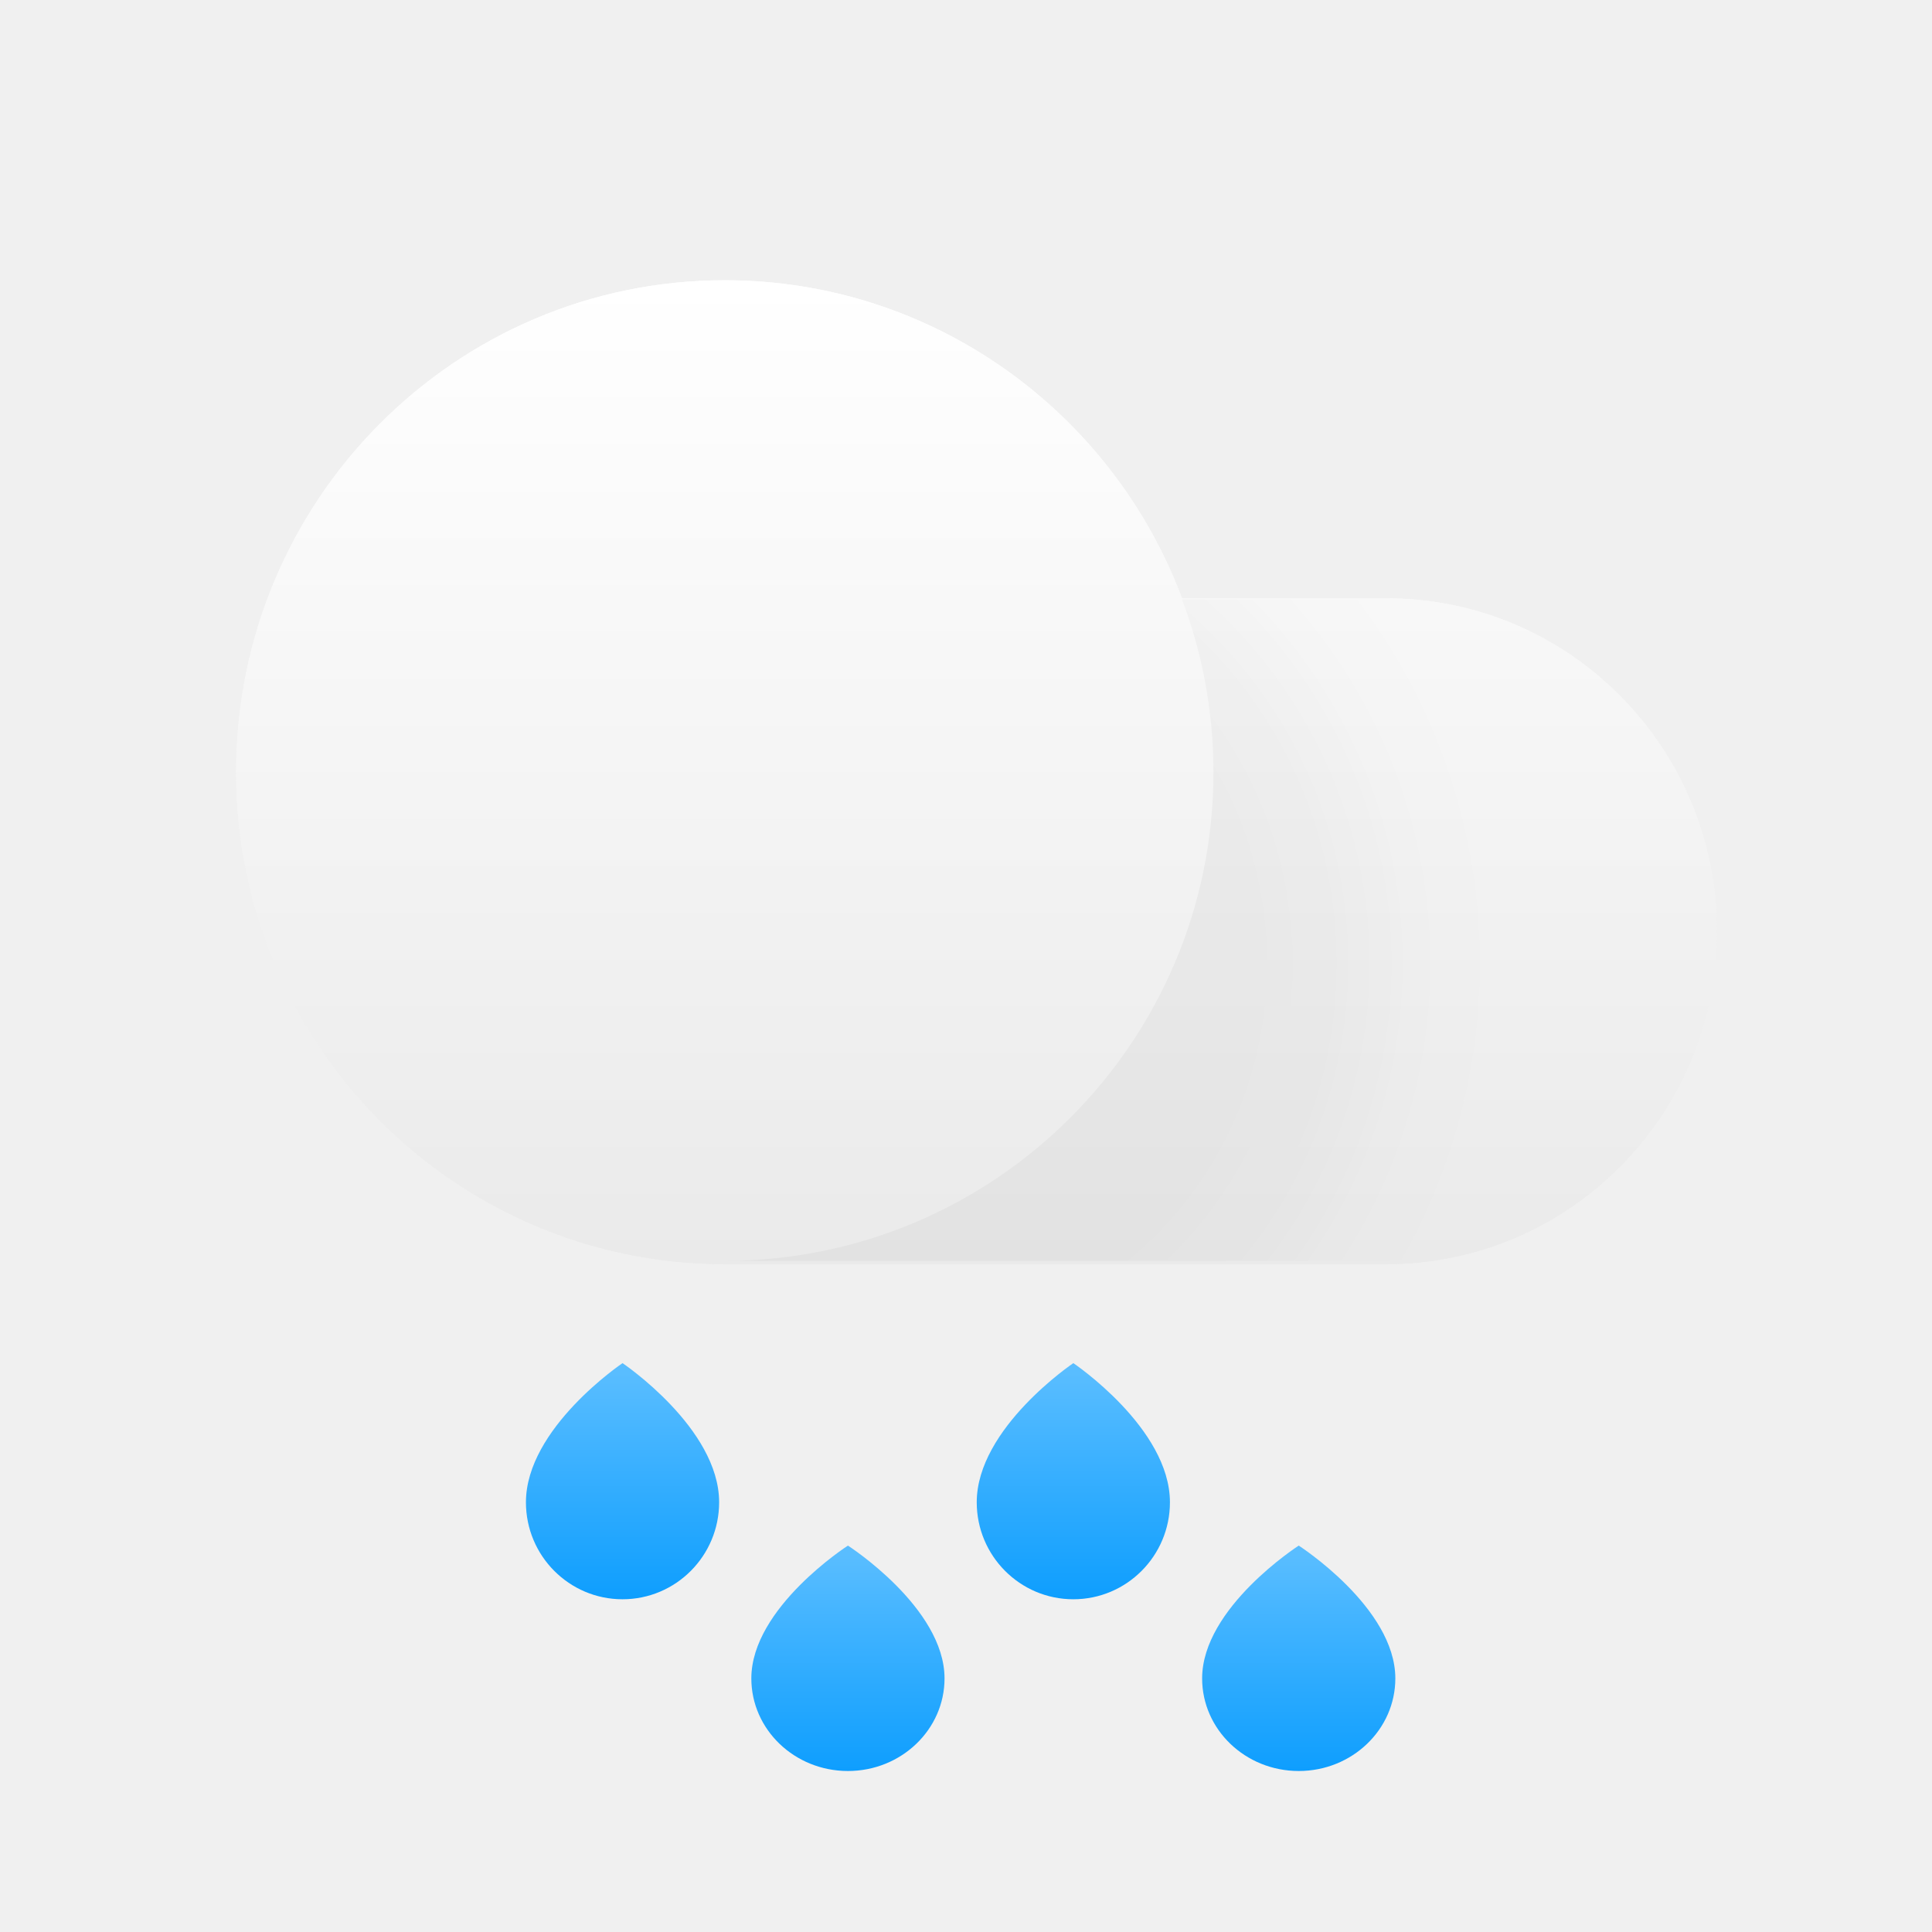
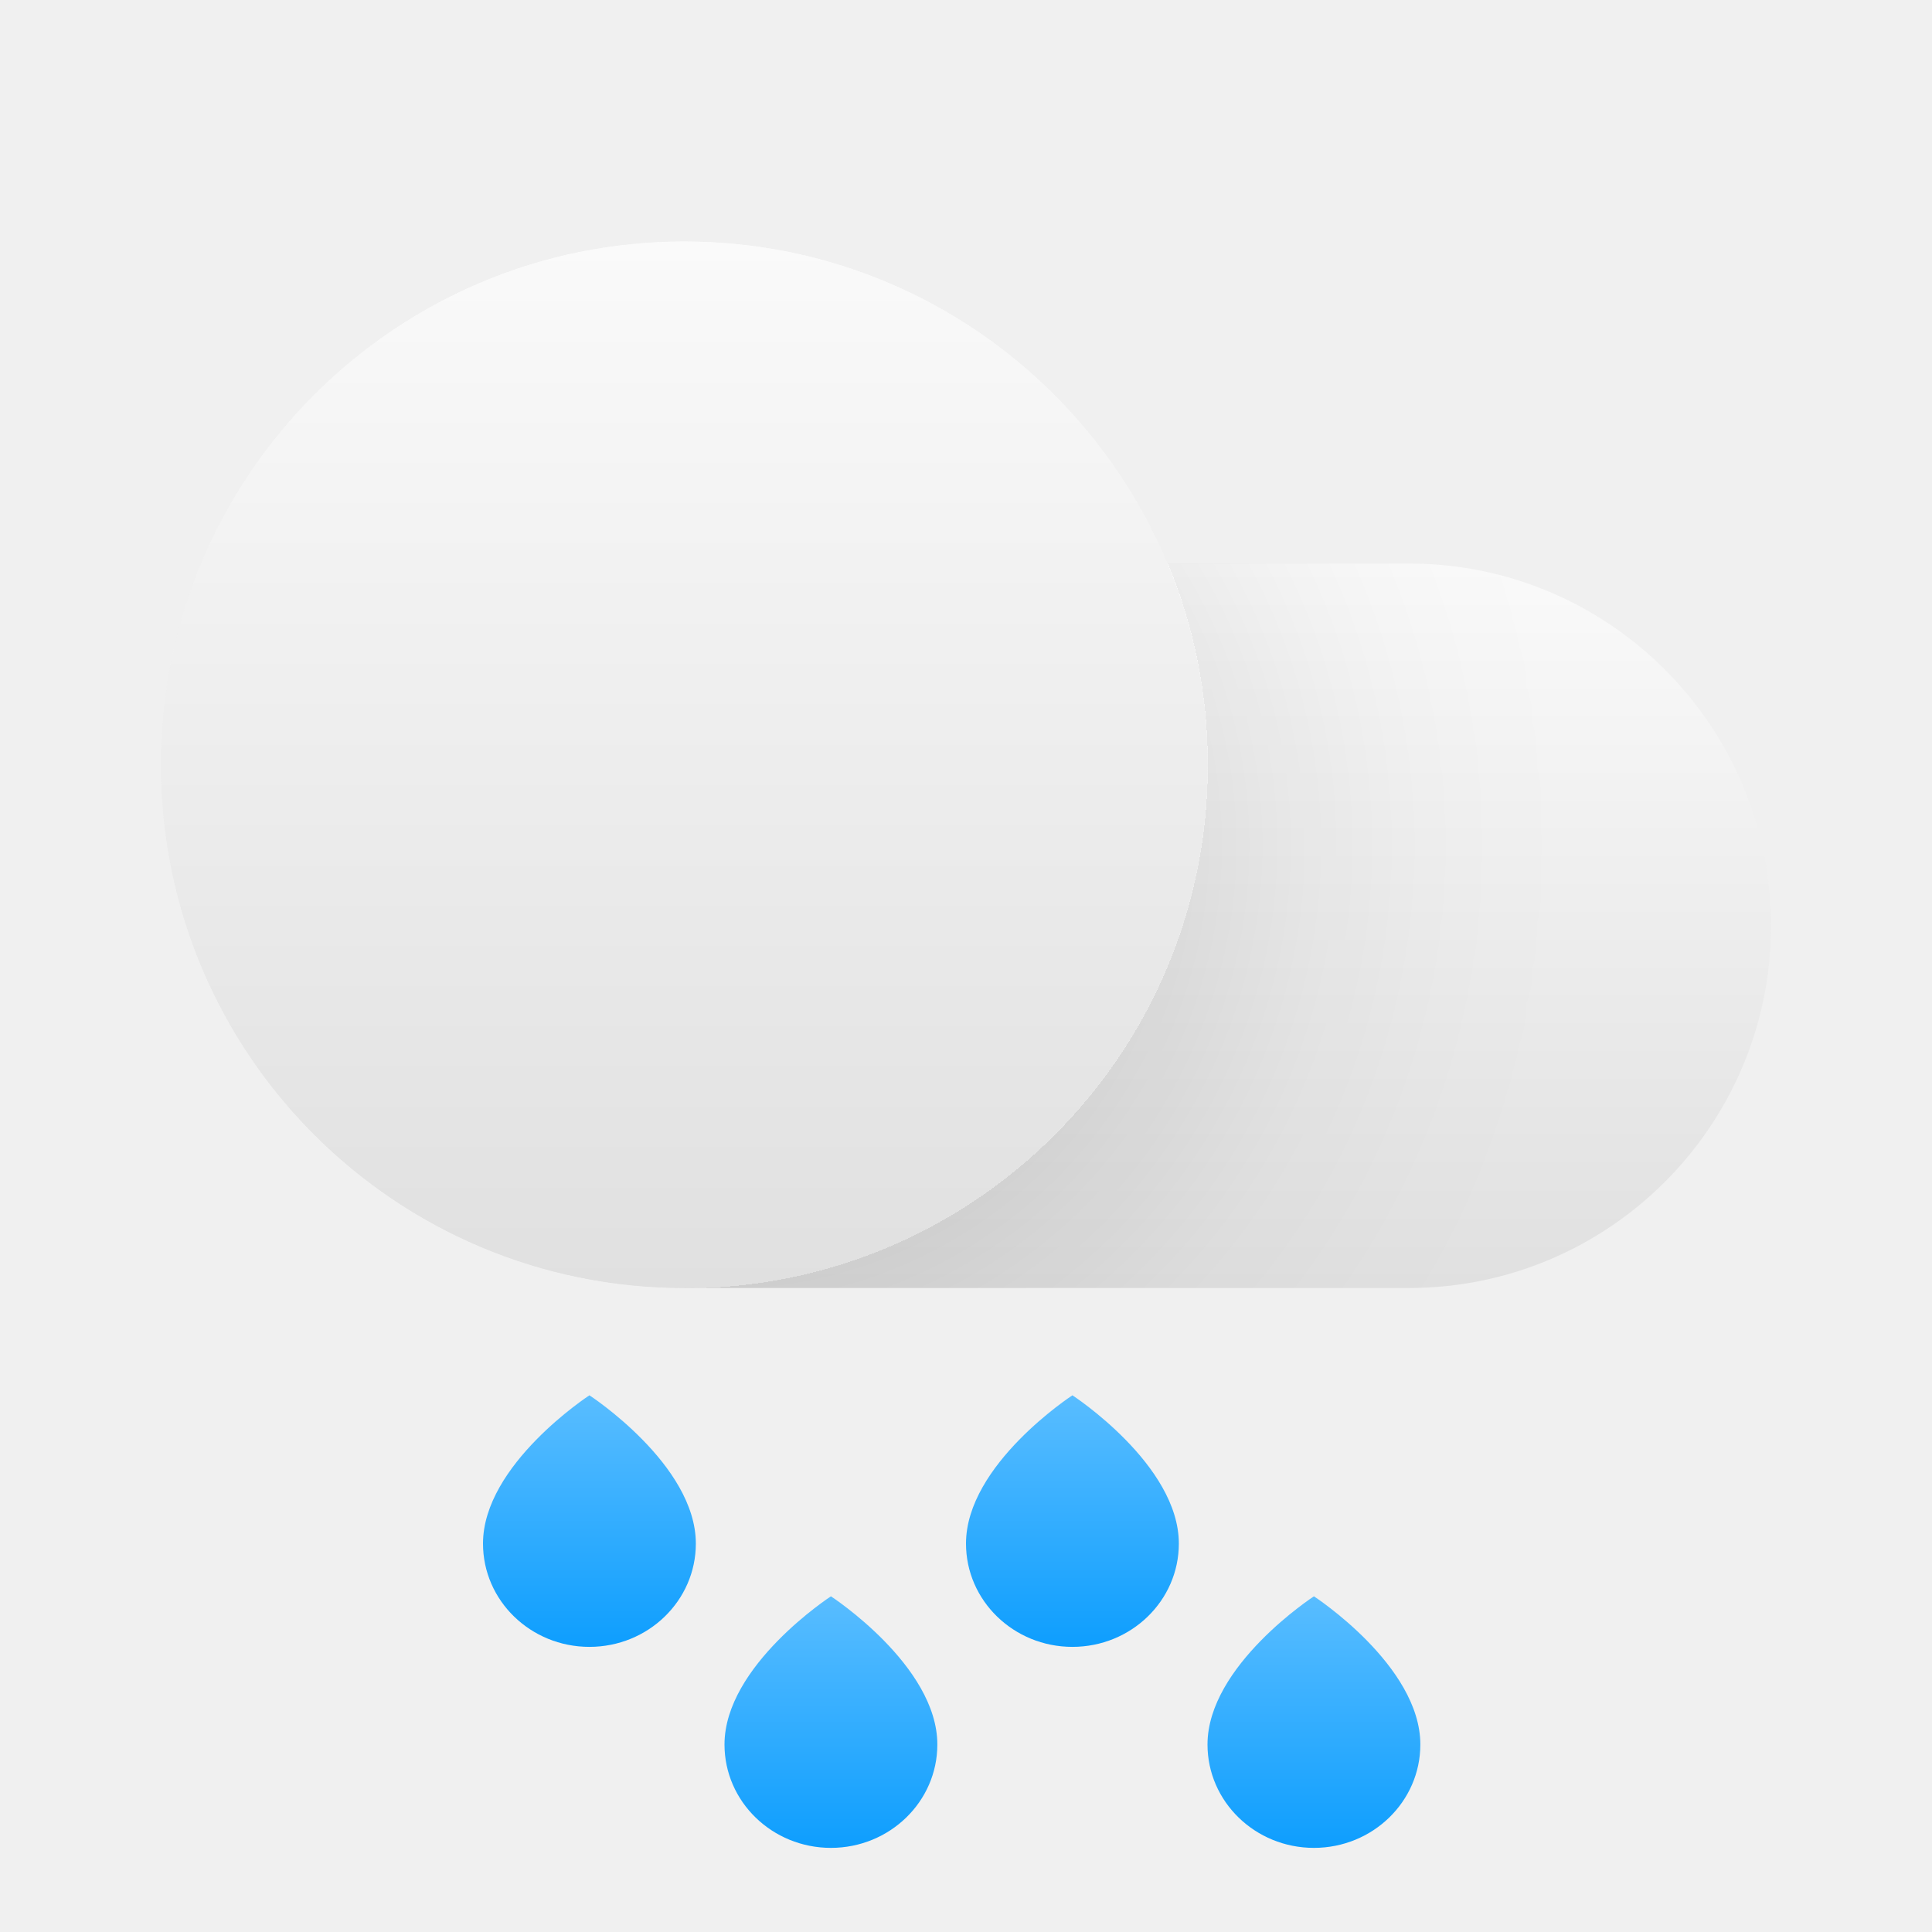
- <svg xmlns="http://www.w3.org/2000/svg" width="180" height="180" viewBox="0 0 180 180" fill="none">
-   <path d="M22 71.944C22 97.257 42.383 117.778 67.528 117.778H129.151C146.168 117.778 159.963 103.89 159.963 86.759C159.963 69.628 146.168 55.741 129.151 55.741H110.129C103.626 38.425 87.005 26.111 67.528 26.111C42.383 26.111 22 46.631 22 71.944Z" fill="url(#paint0_linear_103:216)" />
-   <path d="M22 71.944C22 97.257 42.383 117.778 67.528 117.778H129.151C146.168 117.778 159.963 103.89 159.963 86.759C159.963 69.628 146.168 55.741 129.151 55.741H110.129C103.626 38.425 87.005 26.111 67.528 26.111C42.383 26.111 22 46.631 22 71.944Z" fill="url(#paint1_linear_103:216)" />
-   <mask id="mask0_103:216" style="mask-type:alpha" maskUnits="userSpaceOnUse" x="67" y="55" width="93" height="63">
-     <path d="M67.527 117.472C92.672 117.472 113.055 97.089 113.055 71.944C113.055 66.278 112.02 60.853 110.128 55.849H129.151C146.168 55.849 159.963 69.644 159.963 86.66C159.963 103.677 146.168 117.472 129.151 117.472H67.527Z" fill="black" />
+ <svg xmlns="http://www.w3.org/2000/svg" width="24" height="24" viewBox="0 0 24 24" fill="none">
+   <path d="M8.5 7H17.5C19.985 7 22 9.015 22 11.5C22 13.985 19.985 16 17.5 16H8.5V7Z" fill="url(#paint0_linear_404_486)" />
+   <circle cx="8.5" cy="9.5" r="6.5" fill="url(#paint1_linear_404_486)" />
+   <mask id="mask0_404_486" style="mask-type:alpha" maskUnits="userSpaceOnUse" x="2" y="3" width="20" height="13">
+     <path fill-rule="evenodd" clip-rule="evenodd" d="M14.502 7C13.522 4.651 11.204 3 8.5 3C4.91 3 2 5.91 2 9.5C2 13.09 4.91 16 8.5 16H17.5C19.985 16 22 13.985 22 11.5C22 9.015 19.985 7 17.5 7H14.502Z" fill="white" />
+     <path fill-rule="evenodd" clip-rule="evenodd" d="M14.502 7C13.522 4.651 11.204 3 8.5 3C4.91 3 2 5.91 2 9.5C2 13.09 4.91 16 8.5 16H17.5C19.985 16 22 13.985 22 11.5C22 9.015 19.985 7 17.5 7H14.502Z" fill="url(#paint2_linear_404_486)" />
  </mask>
-   <g mask="url(#mask0_103:216)">
-     <g opacity="0.3" filter="url(#filter0_dddddd_103:216)">
-       <circle cx="67.528" cy="71.944" r="45.528" fill="#C4C4C4" fill-opacity="0.01" />
+   <g mask="url(#mask0_404_486)">
+     <g filter="url(#filter0_d_404_486)">
+       <circle cx="8.5" cy="9.5" r="6.5" fill="url(#paint3_linear_404_486)" />
    </g>
  </g>
-   <path d="M67 139.963C67 144.954 62.971 149 58 149C53.029 149 49 144.954 49 139.963C49 133.053 58 127 58 127C58 127 67 133.053 67 139.963Z" fill="url(#paint2_linear_103:216)" />
-   <path d="M88 156.374C88 161.138 83.971 165 79 165C74.029 165 70 161.138 70 156.374C70 149.778 79 144 79 144C79 144 88 149.778 88 156.374Z" fill="url(#paint3_linear_103:216)" />
-   <path d="M130 156.374C130 161.138 125.971 165 121 165C116.029 165 112 161.138 112 156.374C112 149.778 121 144 121 144C121 144 130 149.778 130 156.374Z" fill="url(#paint4_linear_103:216)" />
-   <path d="M109 139.963C109 144.954 104.971 149 100 149C95.029 149 91 144.954 91 139.963C91 133.053 100 127 100 127C100 127 109 133.053 109 139.963Z" fill="url(#paint5_linear_103:216)" />
+   <path d="M8.644 19.175C8.644 19.884 8.052 20.458 7.322 20.458C6.592 20.458 6 19.884 6 19.175C6 18.193 7.322 17.333 7.322 17.333C7.322 17.333 8.644 18.193 8.644 19.175Z" fill="url(#paint4_linear_404_486)" />
+   <path d="M11.644 21.671C11.644 22.38 11.052 22.955 10.322 22.955C9.592 22.955 9 22.38 9 21.671C9 20.69 10.322 19.83 10.322 19.83C10.322 19.83 11.644 20.69 11.644 21.671Z" fill="url(#paint5_linear_404_486)" />
+   <path d="M14.644 19.175C14.644 19.884 14.052 20.458 13.322 20.458C12.592 20.458 12 19.884 12 19.175C12 18.193 13.322 17.333 13.322 17.333C13.322 17.333 14.644 18.193 14.644 19.175Z" fill="url(#paint6_linear_404_486)" />
+   <path d="M17.644 21.671C17.644 22.38 17.052 22.955 16.322 22.955C15.592 22.955 15 22.38 15 21.671C15 20.69 16.322 19.83 16.322 19.83C16.322 19.83 17.644 20.69 17.644 21.671Z" fill="url(#paint7_linear_404_486)" />
  <defs>
-     <filter id="filter0_dddddd_103:216" x="21.8" y="26.272" width="118.1" height="121.029" filterUnits="userSpaceOnUse" color-interpolation-filters="sRGB">
+     <filter id="filter0_d_404_486" x="-1.5" y="0" width="21" height="21" filterUnits="userSpaceOnUse" color-interpolation-filters="sRGB">
      <feFlood flood-opacity="0" result="BackgroundImageFix" />
      <feColorMatrix in="SourceAlpha" type="matrix" values="0 0 0 0 0 0 0 0 0 0 0 0 0 0 0 0 0 0 127 0" result="hardAlpha" />
-       <feOffset dx="0.274" dy="0.329" />
-       <feGaussianBlur stdDeviation="0.237" />
-       <feColorMatrix type="matrix" values="0 0 0 0 0 0 0 0 0 0 0 0 0 0 0 0 0 0 0.014 0" />
-       <feBlend mode="normal" in2="BackgroundImageFix" result="effect1_dropShadow_103:216" />
-       <feColorMatrix in="SourceAlpha" type="matrix" values="0 0 0 0 0 0 0 0 0 0 0 0 0 0 0 0 0 0 127 0" result="hardAlpha" />
-       <feOffset dx="1.207" dy="1.45" />
-       <feGaussianBlur stdDeviation="0.49" />
-       <feColorMatrix type="matrix" values="0 0 0 0 0 0 0 0 0 0 0 0 0 0 0 0 0 0 0.024 0" />
-       <feBlend mode="normal" in2="effect1_dropShadow_103:216" result="effect2_dropShadow_103:216" />
-       <feColorMatrix in="SourceAlpha" type="matrix" values="0 0 0 0 0 0 0 0 0 0 0 0 0 0 0 0 0 0 127 0" result="hardAlpha" />
-       <feOffset dx="2.962" dy="3.558" />
-       <feGaussianBlur stdDeviation="0.978" />
-       <feColorMatrix type="matrix" values="0 0 0 0 0 0 0 0 0 0 0 0 0 0 0 0 0 0 0.03 0" />
-       <feBlend mode="normal" in2="effect2_dropShadow_103:216" result="effect3_dropShadow_103:216" />
-       <feColorMatrix in="SourceAlpha" type="matrix" values="0 0 0 0 0 0 0 0 0 0 0 0 0 0 0 0 0 0 127 0" result="hardAlpha" />
-       <feOffset dx="5.704" dy="6.853" />
-       <feGaussianBlur stdDeviation="1.917" />
-       <feColorMatrix type="matrix" values="0 0 0 0 0 0 0 0 0 0 0 0 0 0 0 0 0 0 0.036 0" />
-       <feBlend mode="normal" in2="effect3_dropShadow_103:216" result="effect4_dropShadow_103:216" />
-       <feColorMatrix in="SourceAlpha" type="matrix" values="0 0 0 0 0 0 0 0 0 0 0 0 0 0 0 0 0 0 127 0" result="hardAlpha" />
-       <feOffset dx="9.598" dy="11.532" />
-       <feGaussianBlur stdDeviation="3.525" />
-       <feColorMatrix type="matrix" values="0 0 0 0 0 0 0 0 0 0 0 0 0 0 0 0 0 0 0.046 0" />
-       <feBlend mode="normal" in2="effect4_dropShadow_103:216" result="effect5_dropShadow_103:216" />
-       <feColorMatrix in="SourceAlpha" type="matrix" values="0 0 0 0 0 0 0 0 0 0 0 0 0 0 0 0 0 0 127 0" result="hardAlpha" />
-       <feOffset dx="14.808" dy="17.792" />
-       <feGaussianBlur stdDeviation="6.019" />
-       <feColorMatrix type="matrix" values="0 0 0 0 0 0 0 0 0 0 0 0 0 0 0 0 0 0 0.06 0" />
-       <feBlend mode="normal" in2="effect5_dropShadow_103:216" result="effect6_dropShadow_103:216" />
-       <feBlend mode="normal" in="SourceGraphic" in2="effect6_dropShadow_103:216" result="shape" />
+       <feOffset dx="0.5" dy="1" />
+       <feGaussianBlur stdDeviation="2" />
+       <feComposite in2="hardAlpha" operator="out" />
+       <feColorMatrix type="matrix" values="0 0 0 0 0 0 0 0 0 0 0 0 0 0 0 0 0 0 0.12 0" />
+       <feBlend mode="multiply" in2="BackgroundImageFix" result="effect1_dropShadow_404_486" />
+       <feBlend mode="normal" in="SourceGraphic" in2="effect1_dropShadow_404_486" result="shape" />
    </filter>
-     <linearGradient id="paint0_linear_103:216" x1="90.981" y1="26.111" x2="90.981" y2="117.778" gradientUnits="userSpaceOnUse">
+     <linearGradient id="paint0_linear_404_486" x1="15.25" y1="7" x2="15.25" y2="16" gradientUnits="userSpaceOnUse">
+       <stop stop-color="#FAFAFA" />
+       <stop offset="1" stop-color="#E0E0E0" />
+     </linearGradient>
+     <linearGradient id="paint1_linear_404_486" x1="8.5" y1="3" x2="8.5" y2="16" gradientUnits="userSpaceOnUse">
+       <stop stop-color="#FAFAFA" />
+       <stop offset="1" stop-color="#E0E0E0" />
+     </linearGradient>
+     <linearGradient id="paint2_linear_404_486" x1="12" y1="10" x2="12" y2="16" gradientUnits="userSpaceOnUse">
      <stop stop-color="white" />
-       <stop offset="1" stop-color="#EAEAEA" />
+       <stop offset="1" stop-color="white" stop-opacity="0" />
    </linearGradient>
-     <linearGradient id="paint1_linear_103:216" x1="90.981" y1="26.111" x2="90.981" y2="117.778" gradientUnits="userSpaceOnUse">
-       <stop stop-color="white" />
-       <stop offset="1" stop-color="#EAEAEA" />
+     <linearGradient id="paint3_linear_404_486" x1="8.5" y1="3" x2="8.5" y2="16" gradientUnits="userSpaceOnUse">
+       <stop stop-color="#FAFAFA" />
+       <stop offset="1" stop-color="#E0E0E0" />
    </linearGradient>
-     <linearGradient id="paint2_linear_103:216" x1="58" y1="127.917" x2="58" y2="149" gradientUnits="userSpaceOnUse">
+     <linearGradient id="paint4_linear_404_486" x1="7.322" y1="17.333" x2="7.322" y2="20.458" gradientUnits="userSpaceOnUse">
      <stop stop-color="#59BDFF" />
      <stop offset="1" stop-color="#0E9EFE" />
    </linearGradient>
-     <linearGradient id="paint3_linear_103:216" x1="79" y1="144.875" x2="79" y2="165" gradientUnits="userSpaceOnUse">
+     <linearGradient id="paint5_linear_404_486" x1="10.322" y1="19.83" x2="10.322" y2="22.955" gradientUnits="userSpaceOnUse">
      <stop stop-color="#59BDFF" />
      <stop offset="1" stop-color="#0E9EFE" />
    </linearGradient>
-     <linearGradient id="paint4_linear_103:216" x1="121" y1="144.875" x2="121" y2="165" gradientUnits="userSpaceOnUse">
+     <linearGradient id="paint6_linear_404_486" x1="13.322" y1="17.333" x2="13.322" y2="20.458" gradientUnits="userSpaceOnUse">
      <stop stop-color="#59BDFF" />
      <stop offset="1" stop-color="#0E9EFE" />
    </linearGradient>
-     <linearGradient id="paint5_linear_103:216" x1="100" y1="127.917" x2="100" y2="149" gradientUnits="userSpaceOnUse">
+     <linearGradient id="paint7_linear_404_486" x1="16.322" y1="19.83" x2="16.322" y2="22.955" gradientUnits="userSpaceOnUse">
      <stop stop-color="#59BDFF" />
      <stop offset="1" stop-color="#0E9EFE" />
    </linearGradient>
  </defs>
</svg>
